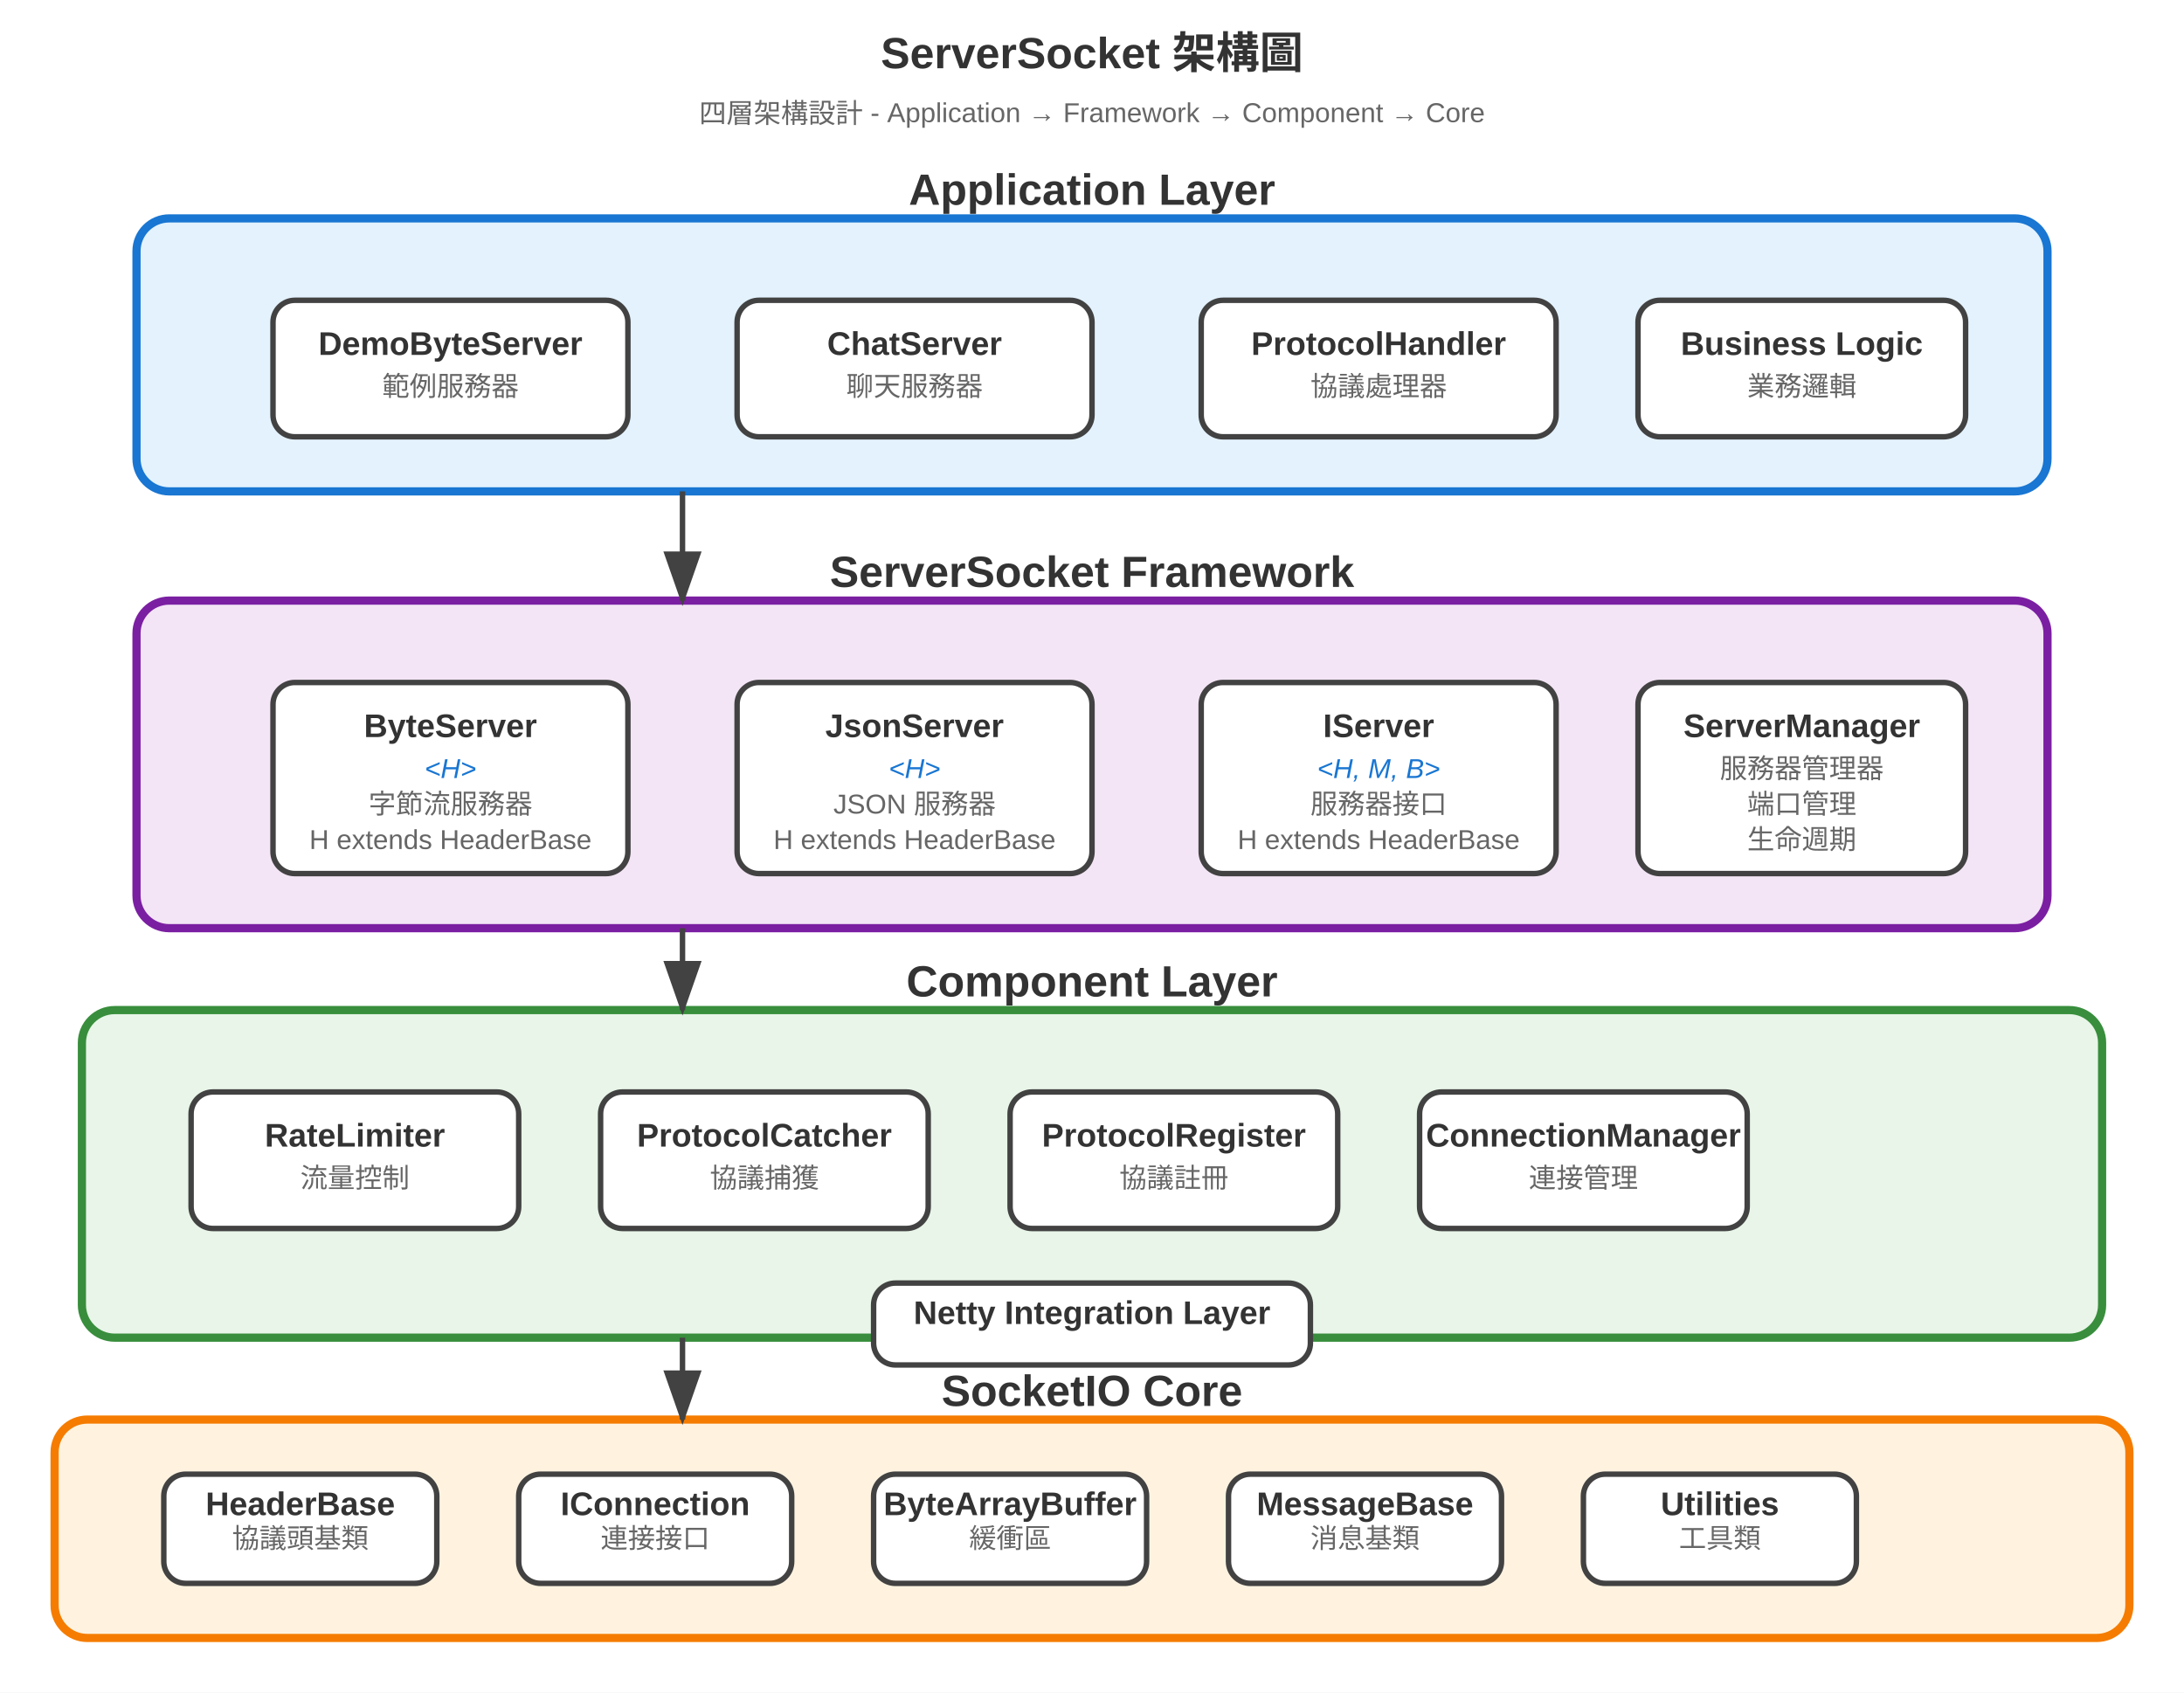
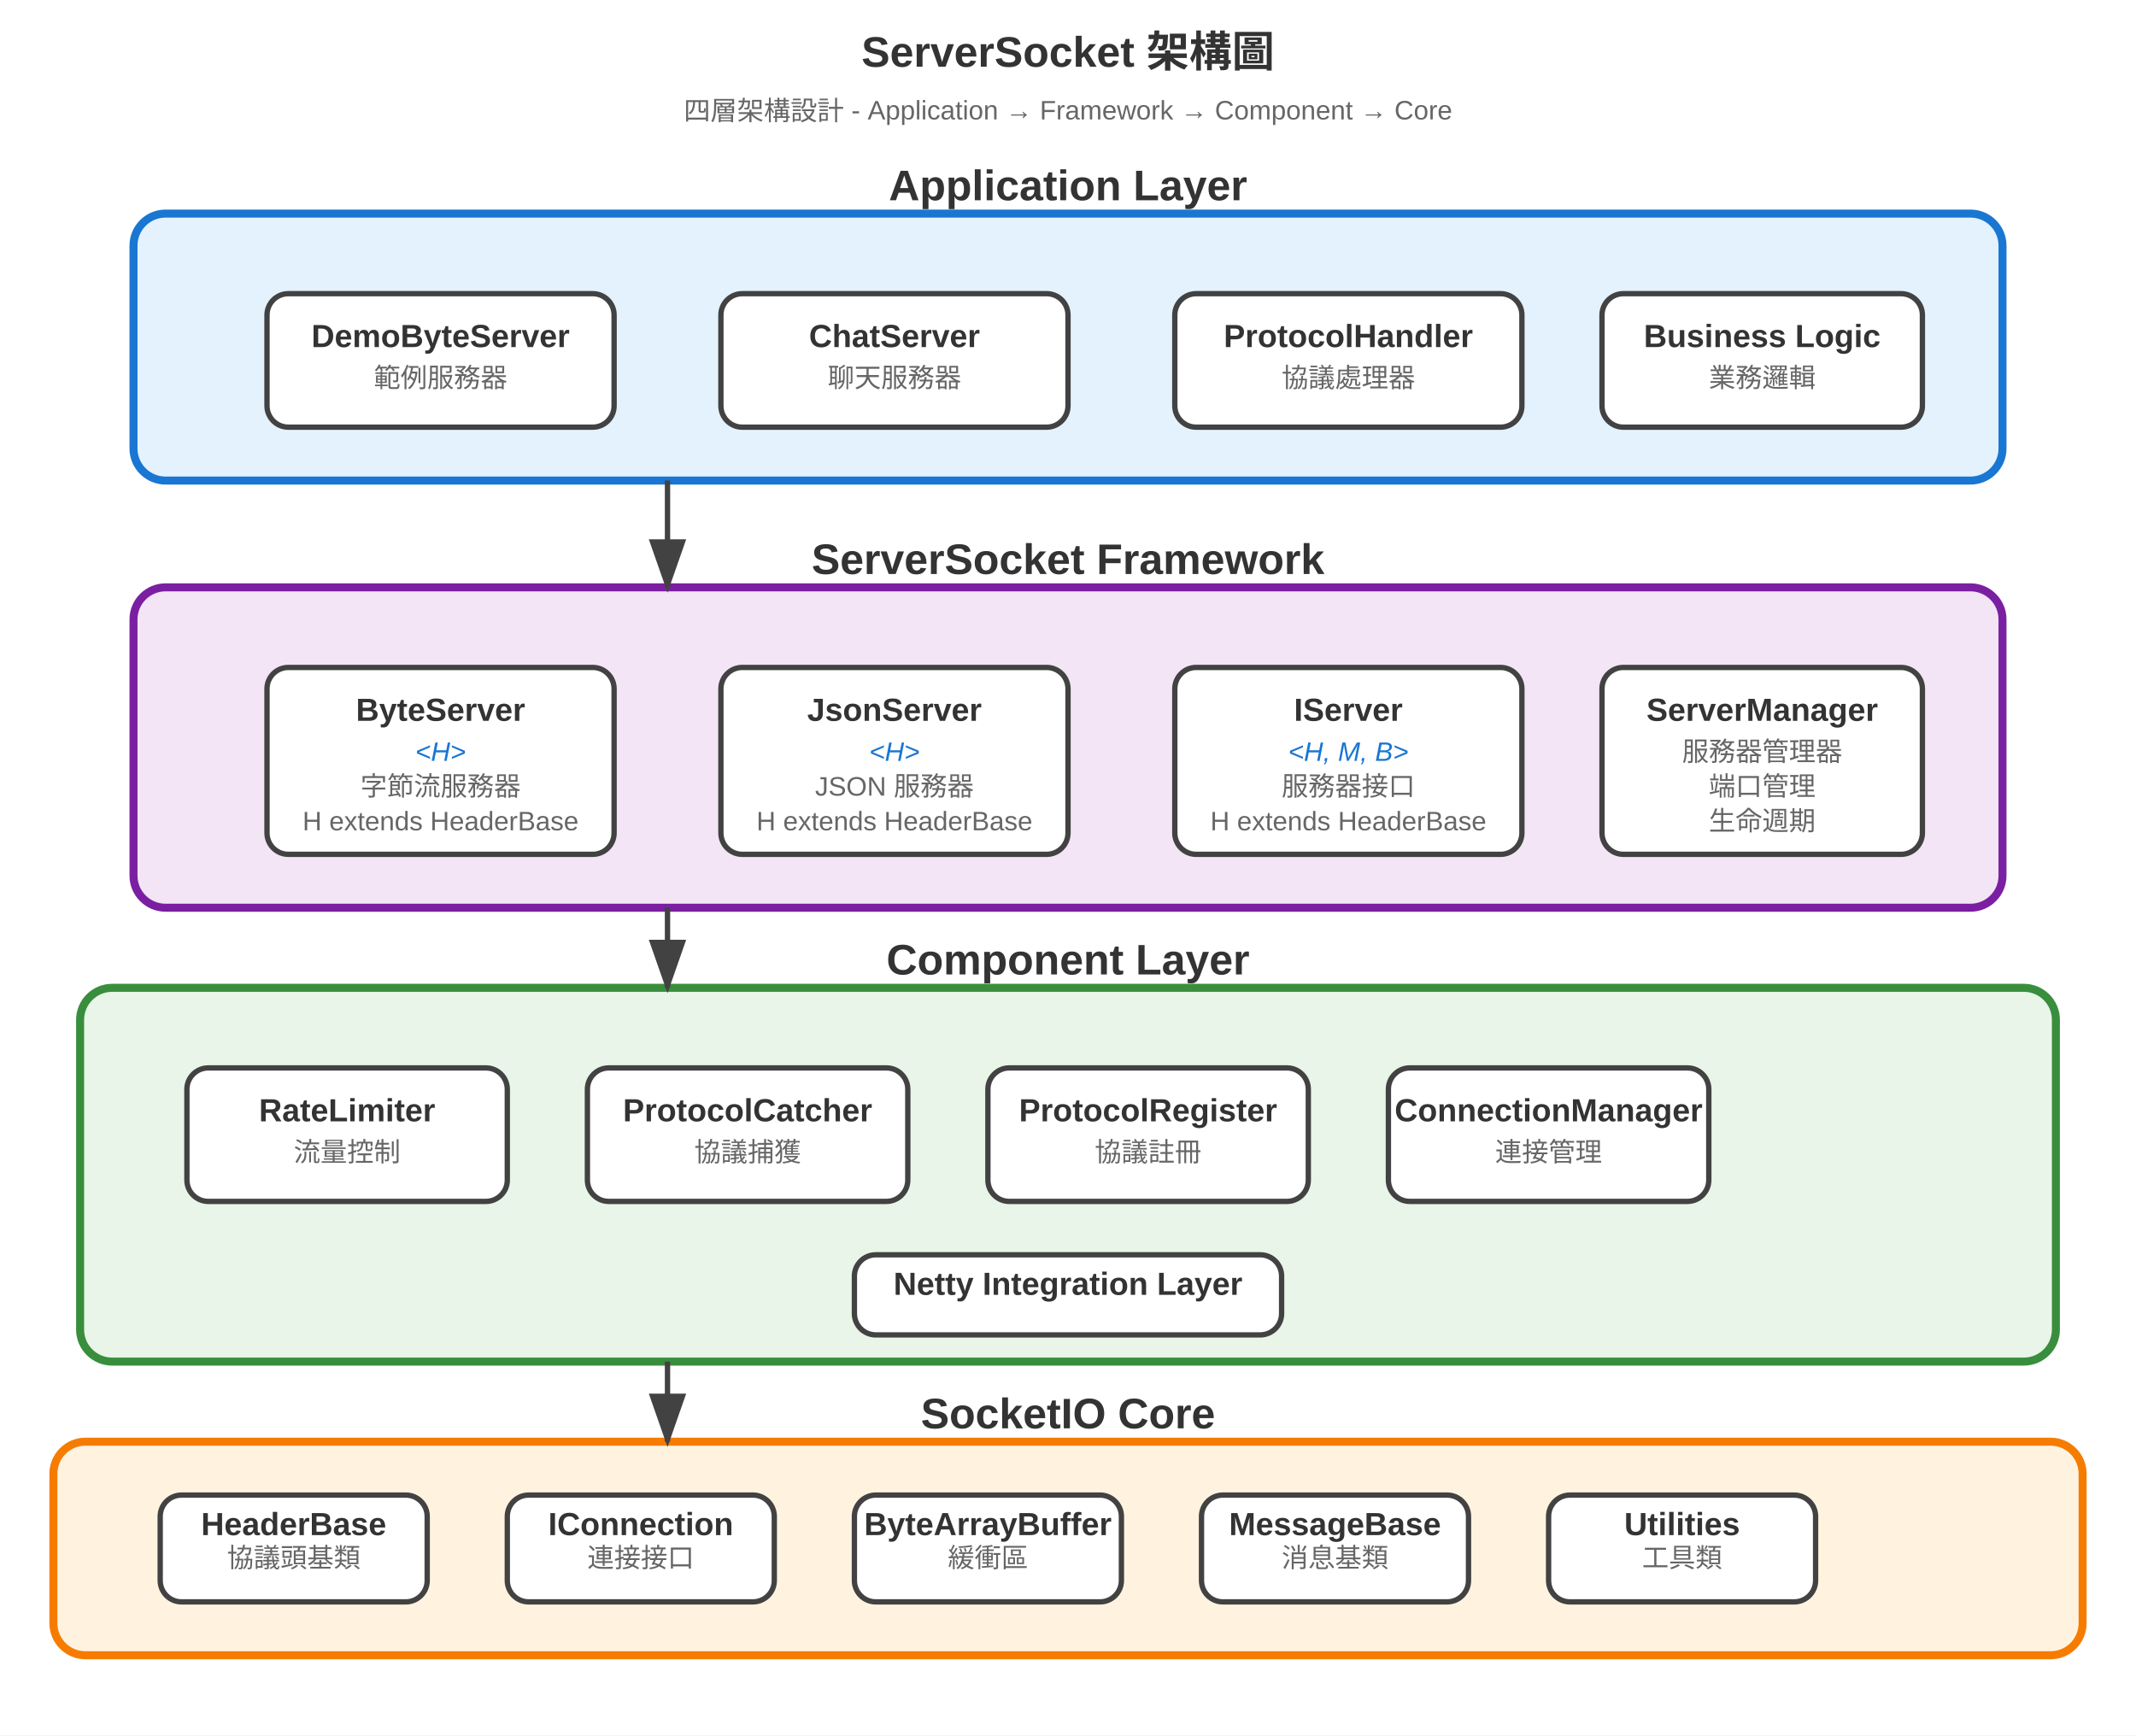
- <svg xmlns="http://www.w3.org/2000/svg" width="800" height="620">
+ <svg xmlns="http://www.w3.org/2000/svg" width="800" height="650">
  <rect width="100%" height="100%" fill="#ffffff" />
  <defs>
    <style>
      .layer-box { stroke-width: 3; rx: 12; ry: 12; fill: none; }
      .app-layer { stroke: #1976d2; fill: #e3f2fd; }
      .server-layer { stroke: #7b1fa2; fill: #f3e5f5; }
      .component-layer { stroke: #388e3c; fill: #e8f5e8; }
      .core-layer { stroke: #f57c00; fill: #fff3e0; }
      .box { fill: #ffffff; stroke: #424242; stroke-width: 2; rx: 8; ry: 8; }
      .text { text-anchor: middle; font-family: Arial, sans-serif; }
      .layer-title { font-size: 16px; font-weight: bold; fill: #333; }
      .component-title { font-size: 12px; font-weight: bold; fill: #333; }
      .component-desc { font-size: 10px; fill: #666; }
      .generic-text { font-size: 10px; fill: #1976d2; font-style: italic; }
      .arrow { stroke: #424242; stroke-width: 2; fill: none; marker-end: url(#arrowhead); }
    </style>
    <marker id="arrowhead" markerWidth="10" markerHeight="7" refX="9" refY="3.5" orient="auto">
      <polygon points="0 0, 10 3.5, 0 7" fill="#424242" />
    </marker>
  </defs>
  <text x="400" y="25" class="layer-title text">ServerSocket 架構圖</text>
  <text x="400" y="45" class="component-desc text">四層架構設計 - Application → Framework → Component → Core</text>
  <rect x="50" y="80" width="700" height="100" class="layer-box app-layer" />
  <text x="400" y="75" class="layer-title text">Application Layer</text>
  <rect x="100" y="110" width="130" height="50" class="box" />
  <text x="165" y="130" class="component-title text">DemoByteServer</text>
  <text x="165" y="145" class="component-desc text">範例服務器</text>
  <rect x="270" y="110" width="130" height="50" class="box" />
  <text x="335" y="130" class="component-title text">ChatServer</text>
  <text x="335" y="145" class="component-desc text">聊天服務器</text>
  <rect x="440" y="110" width="130" height="50" class="box" />
  <text x="505" y="130" class="component-title text">ProtocolHandler</text>
  <text x="505" y="145" class="component-desc text">協議處理器</text>
  <rect x="600" y="110" width="120" height="50" class="box" />
  <text x="660" y="130" class="component-title text">Business Logic</text>
  <text x="660" y="145" class="component-desc text">業務邏輯</text>
  <rect x="50" y="220" width="700" height="120" class="layer-box server-layer" />
  <text x="400" y="215" class="layer-title text">ServerSocket Framework</text>
  <rect x="100" y="250" width="130" height="70" class="box" />
  <text x="165" y="270" class="component-title text">ByteServer</text>
  <text x="165" y="285" class="generic-text text">&lt;H&gt;</text>
  <text x="165" y="298" class="component-desc text">字節流服務器</text>
  <text x="165" y="311" class="component-desc text">H extends HeaderBase</text>
  <rect x="270" y="250" width="130" height="70" class="box" />
  <text x="335" y="270" class="component-title text">JsonServer</text>
  <text x="335" y="285" class="generic-text text">&lt;H&gt;</text>
  <text x="335" y="298" class="component-desc text">JSON 服務器</text>
  <text x="335" y="311" class="component-desc text">H extends HeaderBase</text>
  <rect x="440" y="250" width="130" height="70" class="box" />
  <text x="505" y="270" class="component-title text">IServer</text>
  <text x="505" y="285" class="generic-text text">&lt;H, M, B&gt;</text>
  <text x="505" y="298" class="component-desc text">服務器接口</text>
  <text x="505" y="311" class="component-desc text">H extends HeaderBase</text>
  <rect x="600" y="250" width="120" height="70" class="box" />
  <text x="660" y="270" class="component-title text">ServerManager</text>
  <text x="660" y="285" class="component-desc text">服務器管理器</text>
  <text x="660" y="298" class="component-desc text">端口管理</text>
  <text x="660" y="311" class="component-desc text">生命週期</text>
-   <rect x="30" y="370" width="740" height="120" class="layer-box component-layer" />
+   <rect x="30" y="370" width="740" height="140" class="layer-box component-layer" />
  <text x="400" y="365" class="layer-title text">Component Layer</text>
  <rect x="70" y="400" width="120" height="50" class="box" />
  <text x="130" y="420" class="component-title text">RateLimiter</text>
  <text x="130" y="435" class="component-desc text">流量控制</text>
  <rect x="220" y="400" width="120" height="50" class="box" />
  <text x="280" y="420" class="component-title text">ProtocolCatcher</text>
  <text x="280" y="435" class="component-desc text">協議捕獲</text>
  <rect x="370" y="400" width="120" height="50" class="box" />
  <text x="430" y="420" class="component-title text">ProtocolRegister</text>
  <text x="430" y="435" class="component-desc text">協議註冊</text>
  <rect x="520" y="400" width="120" height="50" class="box" />
  <text x="580" y="420" class="component-title text">ConnectionManager</text>
  <text x="580" y="435" class="component-desc text">連接管理</text>
  <rect x="320" y="470" width="160" height="30" class="box" />
  <text x="400" y="485" class="component-title text">Netty Integration Layer</text>
-   <rect x="20" y="520" width="760" height="80" class="layer-box core-layer" />
-   <text x="400" y="515" class="layer-title text">SocketIO Core</text>
-   <rect x="60" y="540" width="100" height="40" class="box" />
-   <text x="110" y="555" class="component-title text">HeaderBase</text>
-   <text x="110" y="567" class="component-desc text">協議頭基類</text>
-   <rect x="190" y="540" width="100" height="40" class="box" />
-   <text x="240" y="555" class="component-title text">IConnection</text>
-   <text x="240" y="567" class="component-desc text">連接接口</text>
-   <rect x="320" y="540" width="100" height="40" class="box" />
-   <text x="370" y="555" class="component-title text">ByteArrayBuffer</text>
-   <text x="370" y="567" class="component-desc text">緩衝區</text>
-   <rect x="450" y="540" width="100" height="40" class="box" />
-   <text x="500" y="555" class="component-title text">MessageBase</text>
-   <text x="500" y="567" class="component-desc text">消息基類</text>
-   <rect x="580" y="540" width="100" height="40" class="box" />
-   <text x="630" y="555" class="component-title text">Utilities</text>
-   <text x="630" y="567" class="component-desc text">工具類</text>
+   <rect x="20" y="540" width="760" height="80" class="layer-box core-layer" />
+   <text x="400" y="535" class="layer-title text">SocketIO Core</text>
+   <rect x="60" y="560" width="100" height="40" class="box" />
+   <text x="110" y="575" class="component-title text">HeaderBase</text>
+   <text x="110" y="587" class="component-desc text">協議頭基類</text>
+   <rect x="190" y="560" width="100" height="40" class="box" />
+   <text x="240" y="575" class="component-title text">IConnection</text>
+   <text x="240" y="587" class="component-desc text">連接接口</text>
+   <rect x="320" y="560" width="100" height="40" class="box" />
+   <text x="370" y="575" class="component-title text">ByteArrayBuffer</text>
+   <text x="370" y="587" class="component-desc text">緩衝區</text>
+   <rect x="450" y="560" width="100" height="40" class="box" />
+   <text x="500" y="575" class="component-title text">MessageBase</text>
+   <text x="500" y="587" class="component-desc text">消息基類</text>
+   <rect x="580" y="560" width="100" height="40" class="box" />
+   <text x="630" y="575" class="component-title text">Utilities</text>
+   <text x="630" y="587" class="component-desc text">工具類</text>
  <path class="arrow" d="M 250 180 L 250 220" />
  <path class="arrow" d="M 250 340 L 250 370" />
-   <path class="arrow" d="M 250 490 L 250 520" />
+   <path class="arrow" d="M 250 510 L 250 540" />
</svg>
